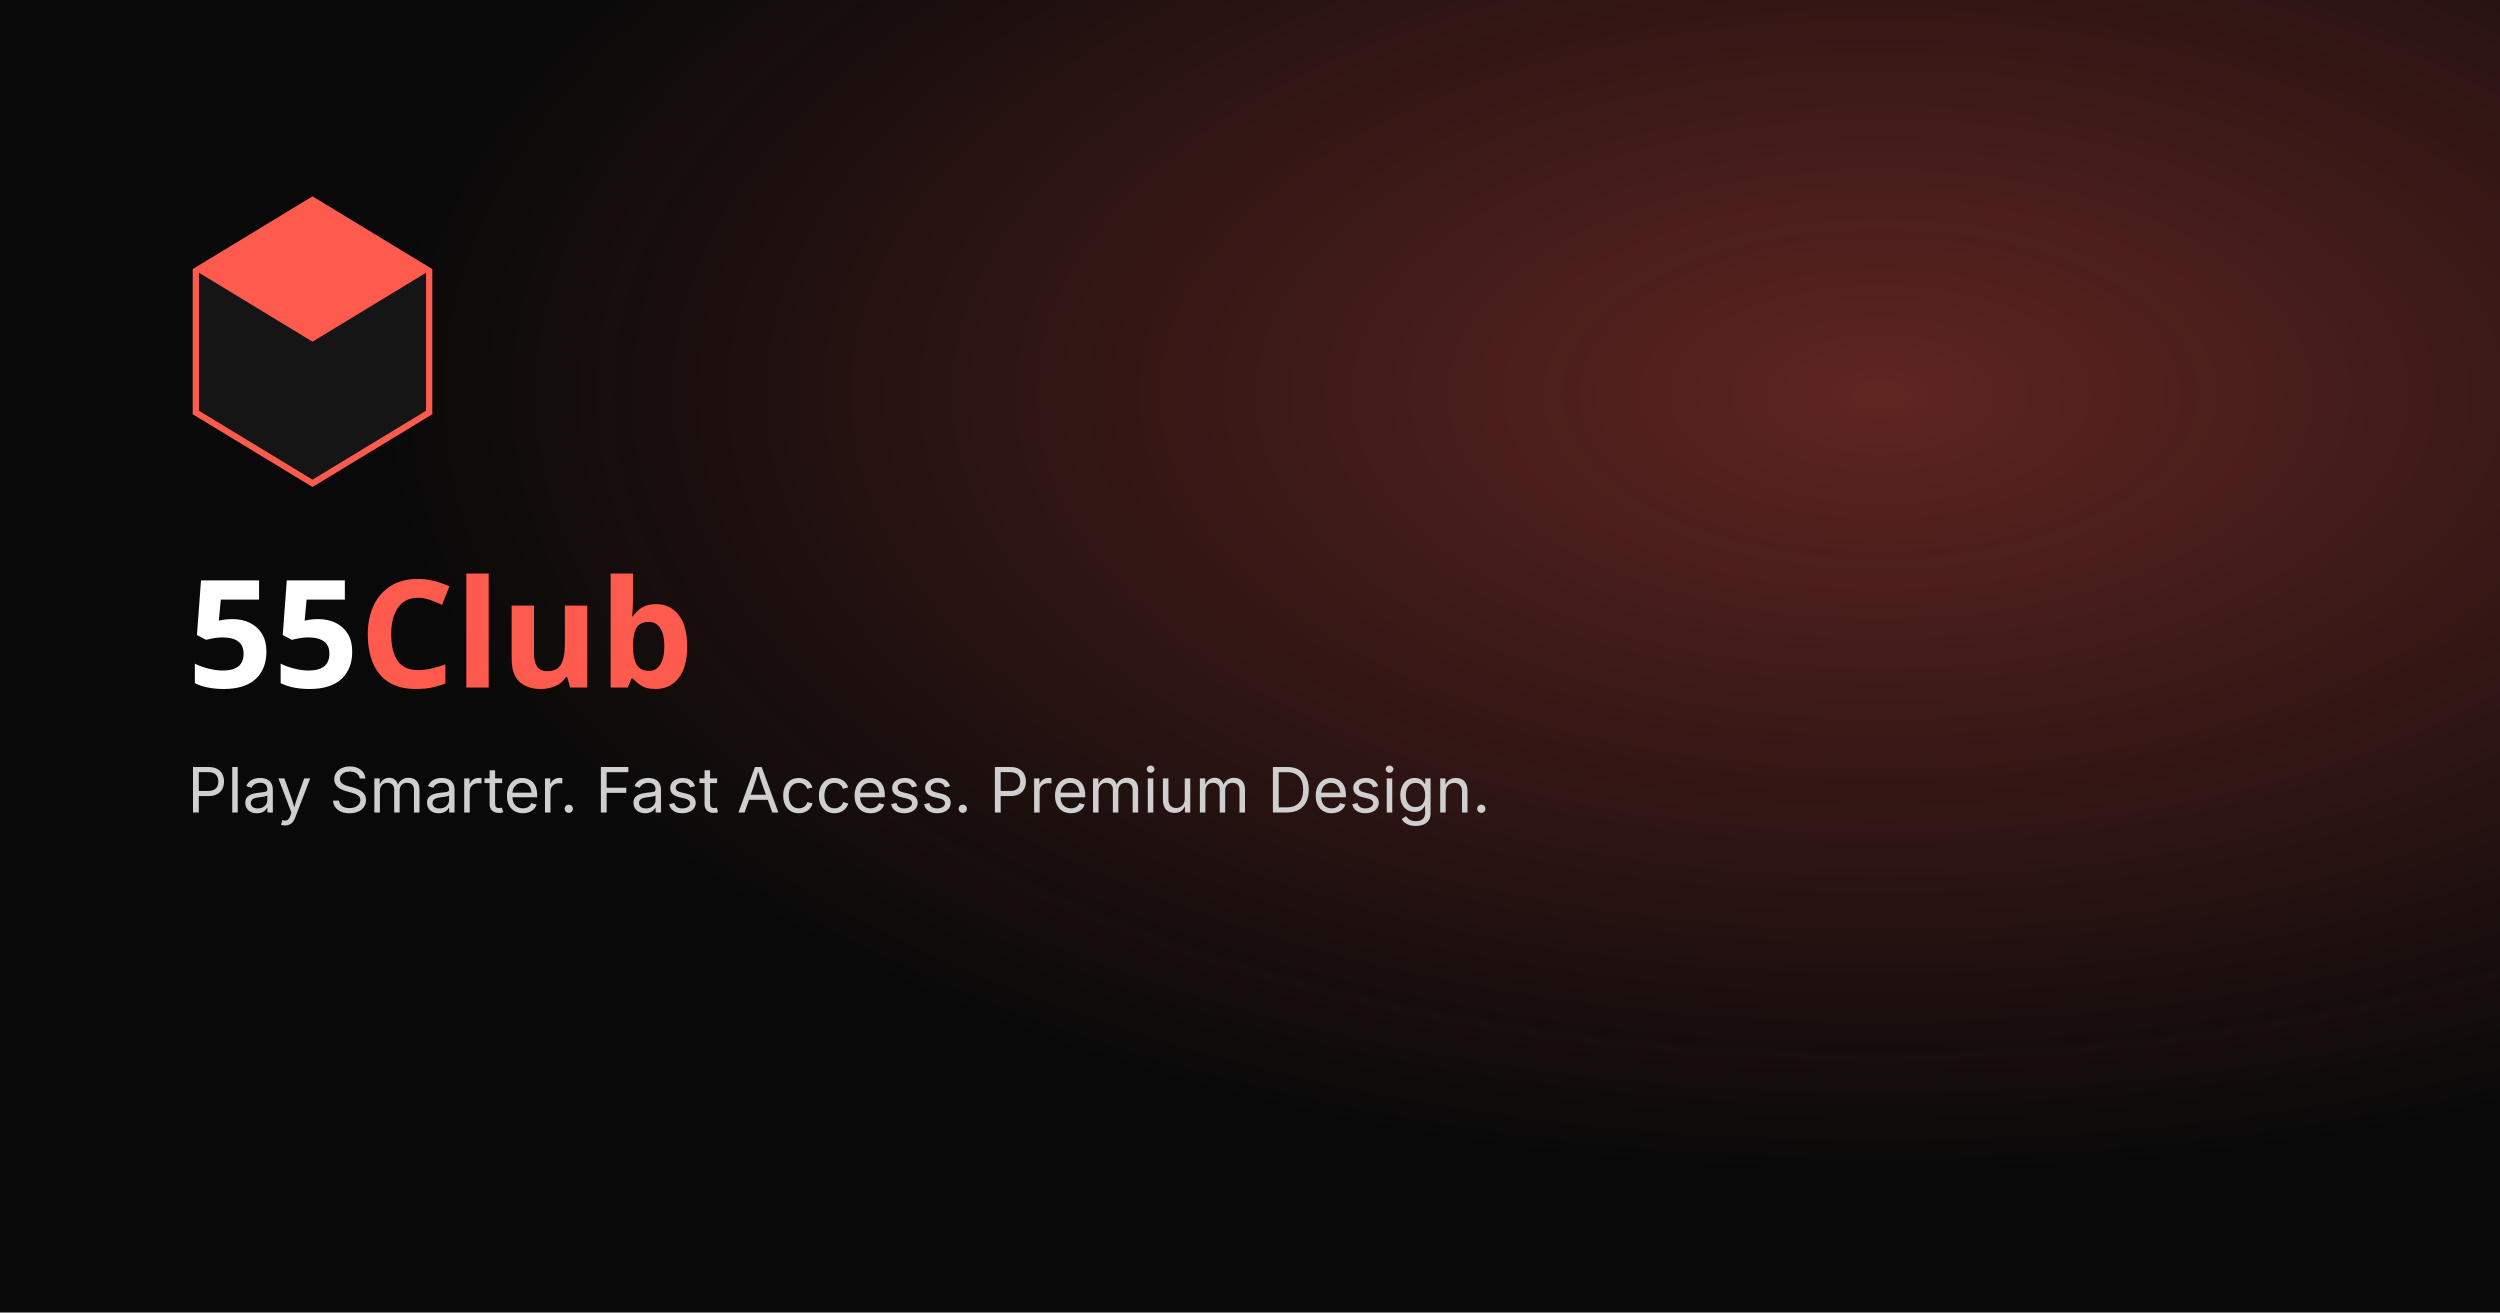
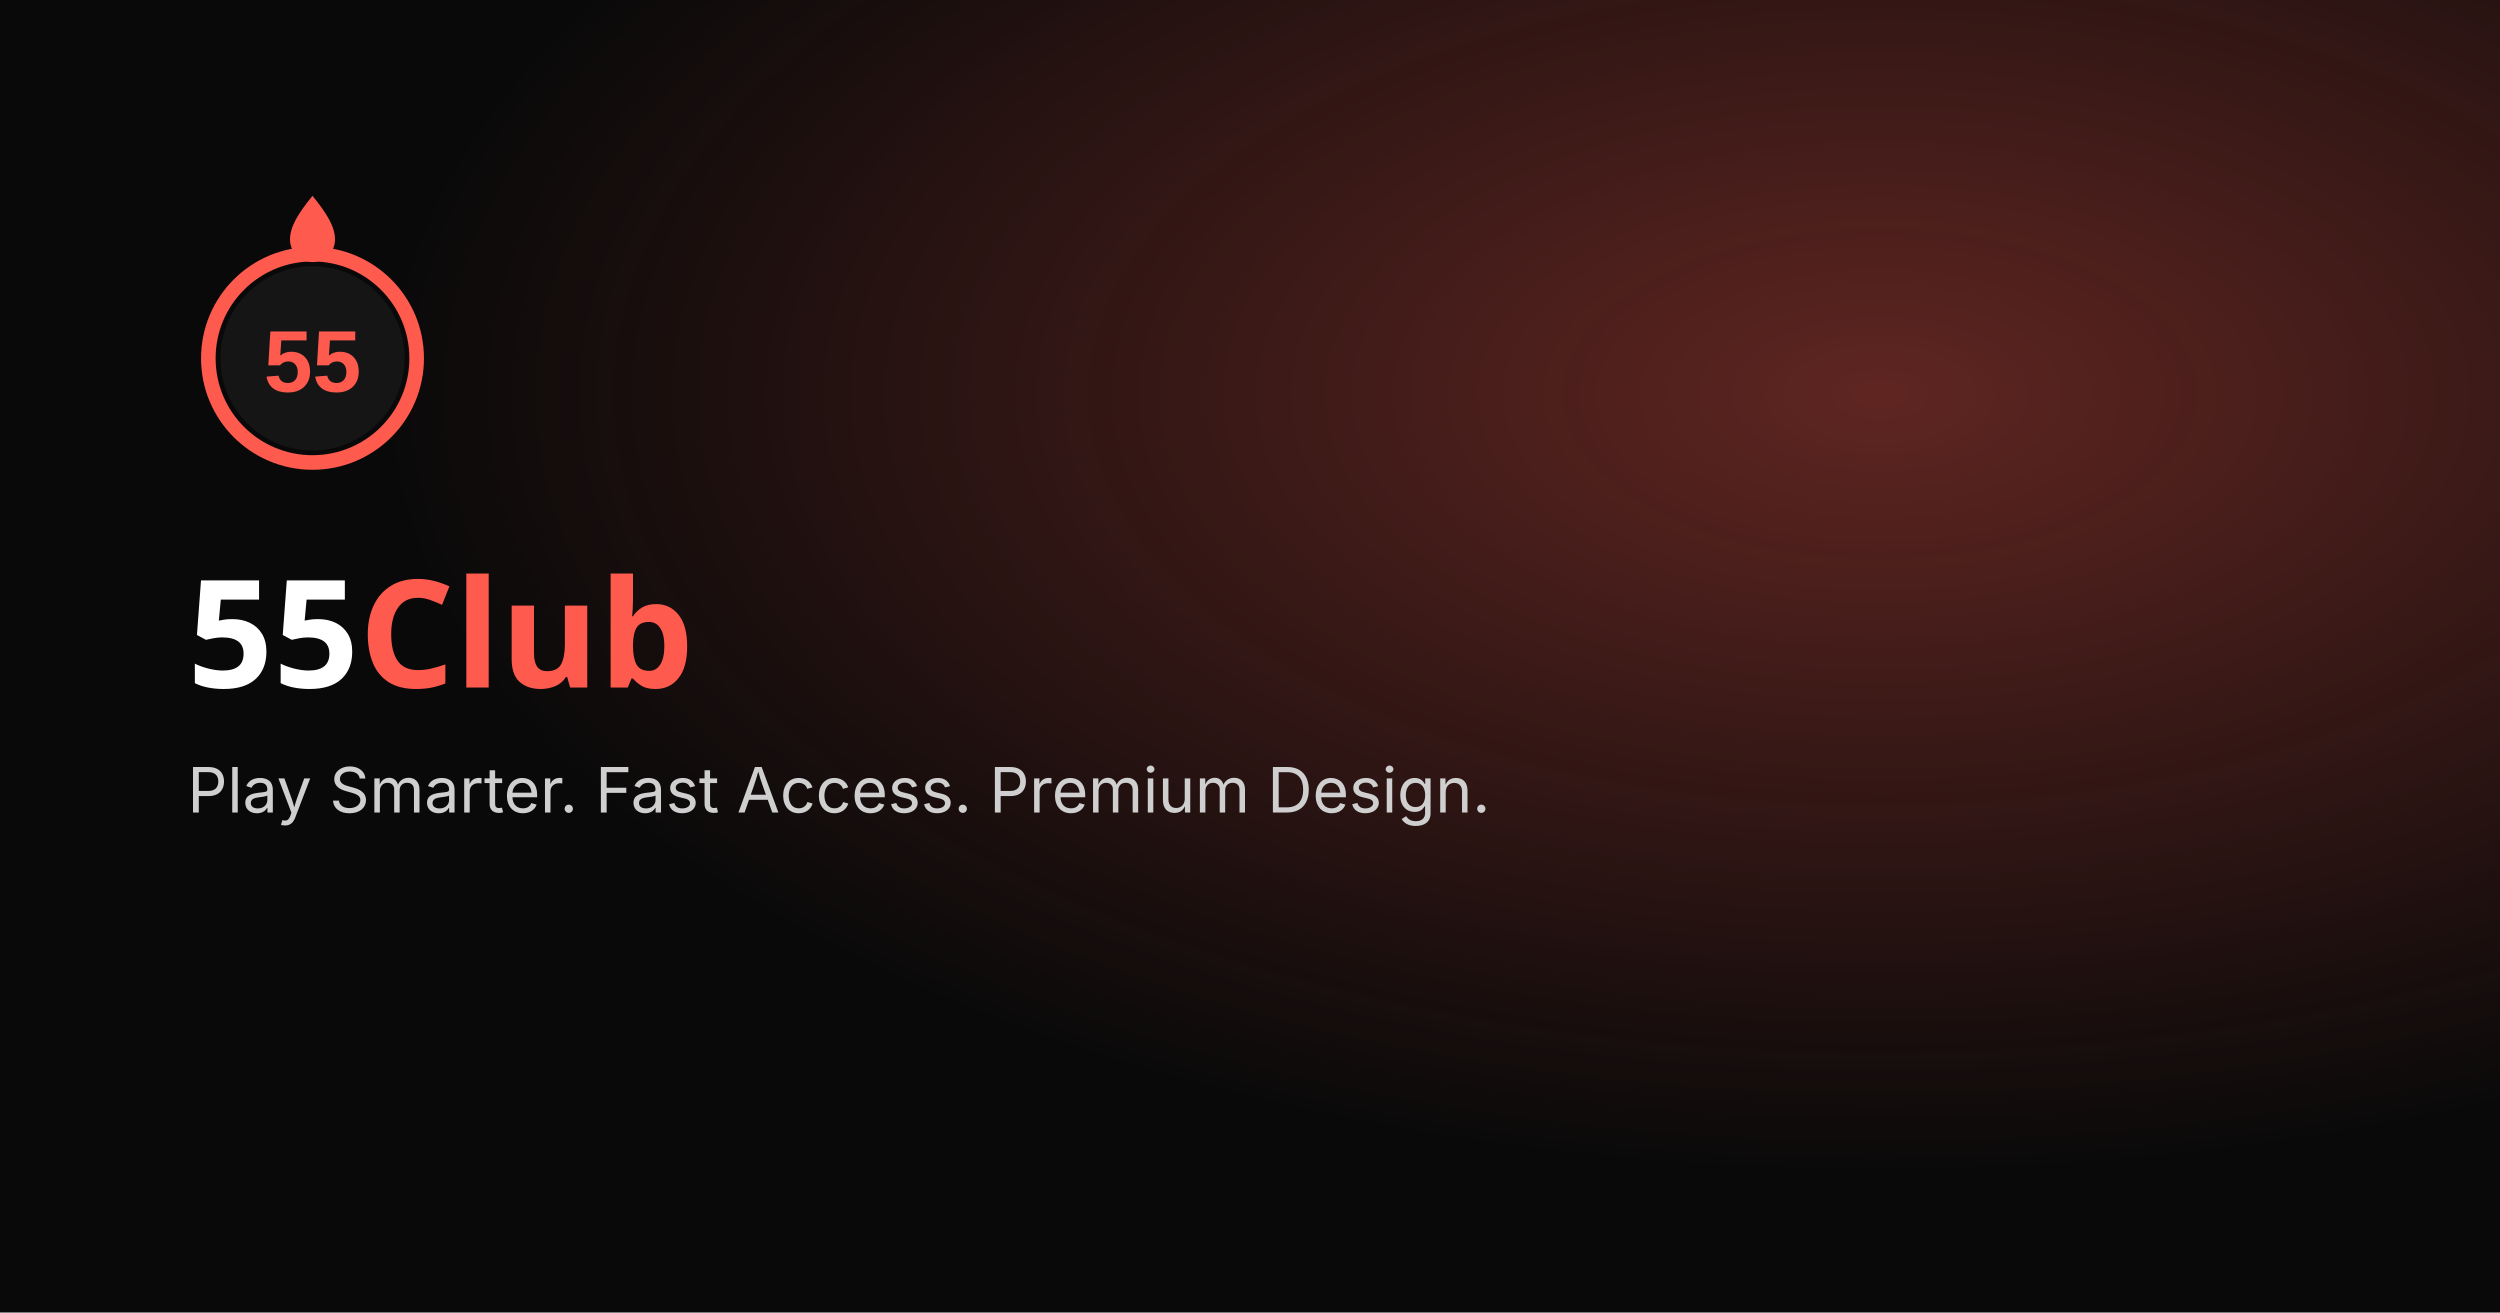
<svg xmlns="http://www.w3.org/2000/svg" viewBox="0 0 1200 630">
  <defs>
    <radialGradient id="ogGlow" cx="75%" cy="30%" r="60%">
      <stop offset="0%" stop-color="#FF5A4E" stop-opacity="0.35" />
      <stop offset="100%" stop-color="#FF5A4E" stop-opacity="0" />
    </radialGradient>
  </defs>
  <rect width="1200" height="630" fill="#090909" />
  <rect width="1200" height="630" fill="url(#ogGlow)" />
  <g transform="translate(90,90)">
-     <path d="M60 6 116 40v68L60 142 4 108V40L60 6Z" fill="#151515" stroke="#FF5A4E" stroke-width="3" />
-     <path d="M60 6 116 40 60 74 4 40 60 6Z" fill="#FF5A4E" />
+     <path d="M60 4c7 8.6 10.8 14.9 10.8 20.9 0 6.2-4.9 10.9-10.8 10.9s-10.8-4.7-10.8-10.9C49.2 18.9 53 12.6 60 4Z" fill="#FF5A4E" />
+     <circle cx="60" cy="82" r="50" fill="none" stroke="#FF5A4E" stroke-width="7" />
+     <circle cx="60" cy="82" r="44.2" fill="#151515" />
+     <text x="60" y="98" text-anchor="middle" font-family="Arial, sans-serif" font-weight="800" font-size="42" fill="#FF5A4E">55</text>
  </g>
  <text x="90" y="330" font-family="Sora, Segoe UI, sans-serif" font-weight="800" font-size="72" fill="#FFFFFF">55<tspan fill="#FF5A4E">Club</tspan>
  </text>
  <text x="90" y="390" font-family="Inter, Segoe UI, sans-serif" font-size="30" fill="#CFCFCF">Play Smarter. Fast Access. Premium Design.</text>
</svg>
